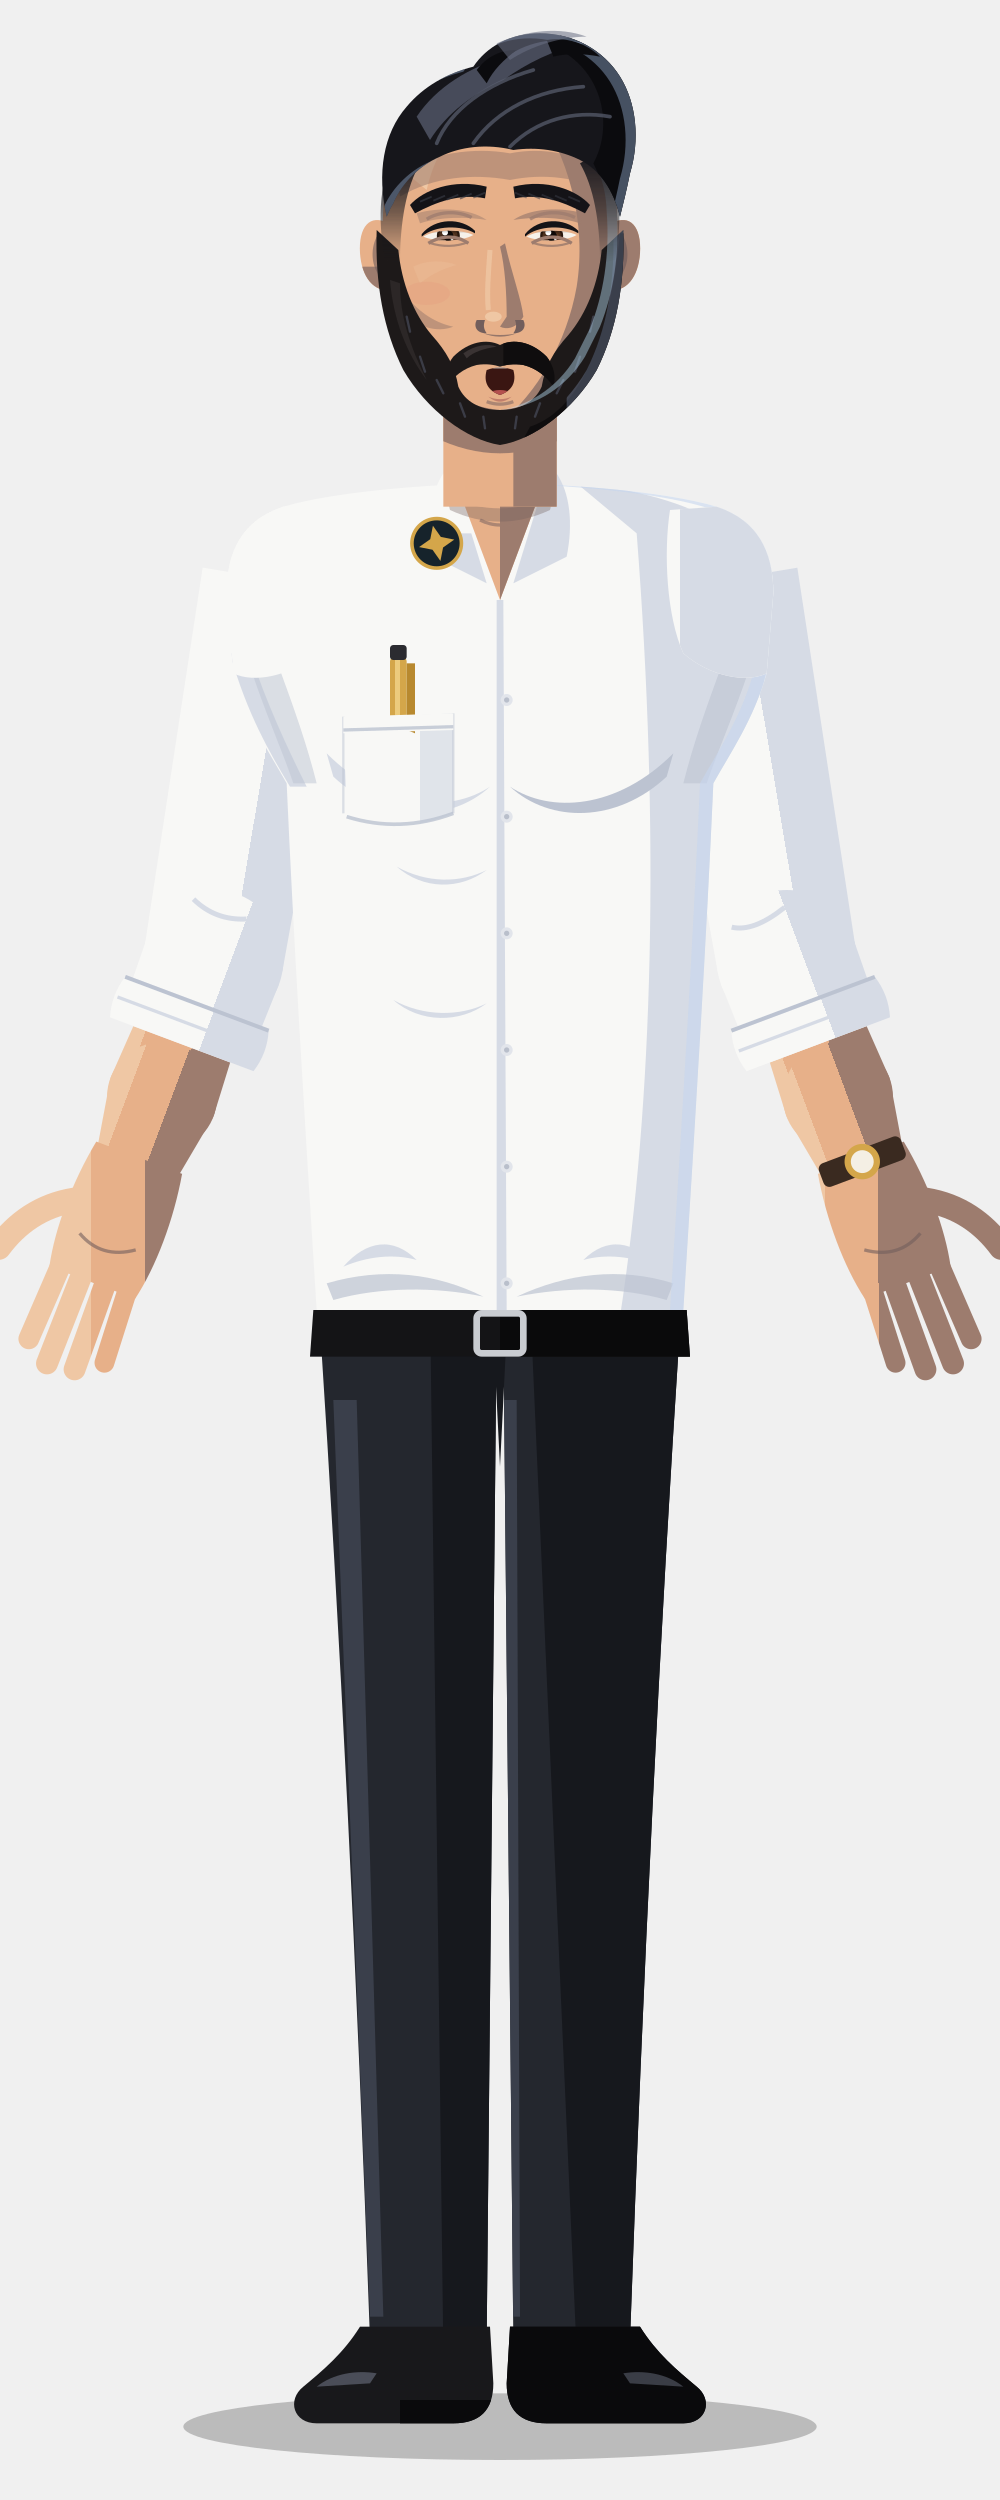
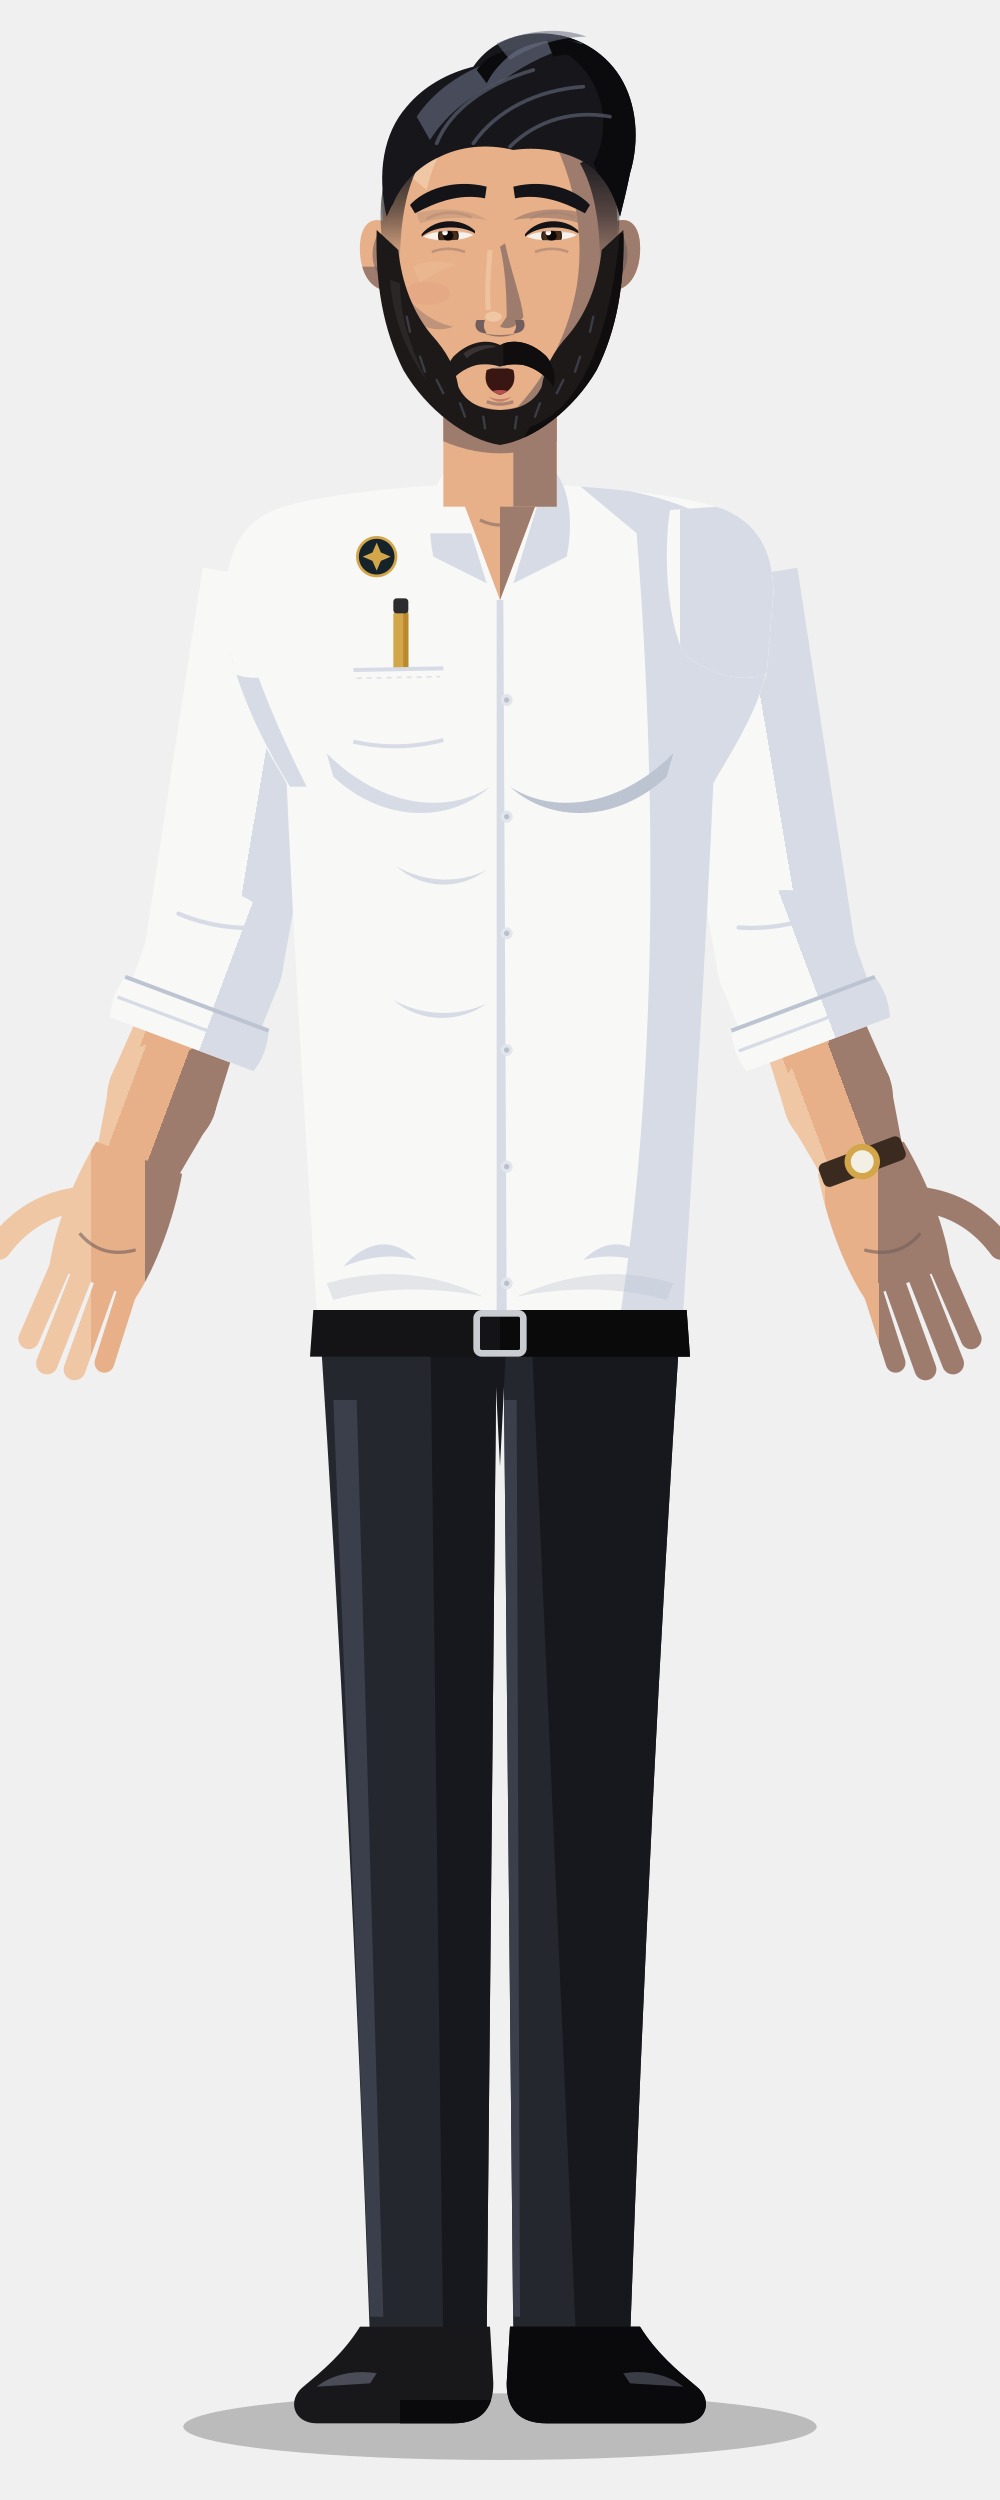
<svg xmlns="http://www.w3.org/2000/svg" viewBox="0 0 600 1500" width="600" height="1500">
  <defs>
    <linearGradient id="fade" x1="0" y1="0" x2="0" y2="1">
      <stop offset="0" stop-color="#16161b" stop-opacity="1" />
      <stop offset="0.55" stop-color="#16161b" stop-opacity="0.55" />
      <stop offset="1" stop-color="#16161b" stop-opacity="0" />
    </linearGradient>
    <clipPath id="c1">
      <path d="M192,796 L298,796 L292,1404 L222,1404 C214,1180 204,980 192,796 Z" />
    </clipPath>
    <clipPath id="c2">
      <path d="M216,1396 L294,1396 L296,1430 C296,1446 288,1454 272,1454 L190,1454 C176,1454 172,1440 182,1432 C194,1422 206,1412 216,1396 Z" />
    </clipPath>
    <clipPath id="c3">
      <path d="M 408,796 L 302,796 L 308,1404 L 378,1404 C 386,1180 396,980 408,796 Z" />
    </clipPath>
    <clipPath id="c4">
      <path d="M 384,1396 L 306,1396 L 304,1430 C 304,1446 312,1454 328,1454 L 410,1454 C 424,1454 428,1440 418,1432 C 406,1422 394,1412 384,1396 Z" />
    </clipPath>
    <linearGradient id="g5" gradientUnits="userSpaceOnUse" x1="73.1" y1="631.2" x2="133.1" y2="653.7">
      <stop offset="0" stop-color="#efc7a4" />
      <stop offset="0.14" stop-color="#efc7a4" />
      <stop offset="0.14" stop-color="#e7b089" />
      <stop offset="0.6" stop-color="#e7b089" />
      <stop offset="0.6" stop-color="#9d7c6e" />
      <stop offset="1" stop-color="#9d7c6e" />
    </linearGradient>
    <linearGradient id="g6" gradientUnits="userSpaceOnUse" x1="60.4" y1="678.0" x2="111.9" y2="697.3">
      <stop offset="0" stop-color="#efc7a4" />
      <stop offset="0.14" stop-color="#efc7a4" />
      <stop offset="0.14" stop-color="#e7b089" />
      <stop offset="0.6" stop-color="#e7b089" />
      <stop offset="0.6" stop-color="#9d7c6e" />
      <stop offset="1" stop-color="#9d7c6e" />
    </linearGradient>
    <linearGradient id="g7" gradientUnits="userSpaceOnUse" x1="104.1" y1="454.8" x2="189.9" y2="469.2">
      <stop offset="0" stop-color="#f8f8f6" />
      <stop offset="0.62" stop-color="#f8f8f6" />
      <stop offset="0.62" stop-color="#d6dbe5" />
      <stop offset="1" stop-color="#d6dbe5" />
    </linearGradient>
    <linearGradient id="g8" gradientUnits="userSpaceOnUse" x1="81.9" y1="580.6" x2="159.7" y2="609.8">
      <stop offset="0" stop-color="#f8f8f6" />
      <stop offset="0.62" stop-color="#f8f8f6" />
      <stop offset="0.62" stop-color="#d6dbe5" />
      <stop offset="1" stop-color="#d6dbe5" />
    </linearGradient>
    <linearGradient id="g9" gradientUnits="userSpaceOnUse" x1="70.5" y1="598.2" x2="156.7" y2="630.6">
      <stop offset="0" stop-color="#f8f8f6" />
      <stop offset="0.62" stop-color="#f8f8f6" />
      <stop offset="0.62" stop-color="#d6dbe5" />
      <stop offset="1" stop-color="#d6dbe5" />
    </linearGradient>
    <linearGradient id="g10" gradientUnits="userSpaceOnUse" x1="-26.2" y1="9.8" x2="26.2" y2="-9.8">
      <stop offset="0" stop-color="#efc7a4" />
      <stop offset="0.14" stop-color="#efc7a4" />
      <stop offset="0.14" stop-color="#e7b089" />
      <stop offset="0.6" stop-color="#e7b089" />
      <stop offset="0.6" stop-color="#9d7c6e" />
      <stop offset="1" stop-color="#9d7c6e" />
    </linearGradient>
    <linearGradient id="g11" gradientUnits="userSpaceOnUse" x1="466.9" y1="653.7" x2="526.9" y2="631.2">
      <stop offset="0" stop-color="#efc7a4" />
      <stop offset="0.14" stop-color="#efc7a4" />
      <stop offset="0.14" stop-color="#e7b089" />
      <stop offset="0.6" stop-color="#e7b089" />
      <stop offset="0.6" stop-color="#9d7c6e" />
      <stop offset="1" stop-color="#9d7c6e" />
    </linearGradient>
    <linearGradient id="g12" gradientUnits="userSpaceOnUse" x1="488.1" y1="697.3" x2="539.6" y2="678.0">
      <stop offset="0" stop-color="#efc7a4" />
      <stop offset="0.14" stop-color="#efc7a4" />
      <stop offset="0.14" stop-color="#e7b089" />
      <stop offset="0.6" stop-color="#e7b089" />
      <stop offset="0.6" stop-color="#9d7c6e" />
      <stop offset="1" stop-color="#9d7c6e" />
    </linearGradient>
    <linearGradient id="g13" gradientUnits="userSpaceOnUse" x1="410.1" y1="469.2" x2="495.9" y2="454.8">
      <stop offset="0" stop-color="#f8f8f6" />
      <stop offset="0.62" stop-color="#f8f8f6" />
      <stop offset="0.62" stop-color="#d6dbe5" />
      <stop offset="1" stop-color="#d6dbe5" />
    </linearGradient>
    <linearGradient id="g14" gradientUnits="userSpaceOnUse" x1="440.3" y1="609.8" x2="518.1" y2="580.6">
      <stop offset="0" stop-color="#f8f8f6" />
      <stop offset="0.62" stop-color="#f8f8f6" />
      <stop offset="0.62" stop-color="#d6dbe5" />
      <stop offset="1" stop-color="#d6dbe5" />
    </linearGradient>
    <linearGradient id="g15" gradientUnits="userSpaceOnUse" x1="443.3" y1="630.6" x2="529.5" y2="598.2">
      <stop offset="0" stop-color="#f8f8f6" />
      <stop offset="0.62" stop-color="#f8f8f6" />
      <stop offset="0.62" stop-color="#d6dbe5" />
      <stop offset="1" stop-color="#d6dbe5" />
    </linearGradient>
    <linearGradient id="g16" gradientUnits="userSpaceOnUse" x1="26.2" y1="-9.8" x2="-26.2" y2="9.8">
      <stop offset="0" stop-color="#efc7a4" />
      <stop offset="0.14" stop-color="#efc7a4" />
      <stop offset="0.14" stop-color="#e7b089" />
      <stop offset="0.6" stop-color="#e7b089" />
      <stop offset="0.6" stop-color="#9d7c6e" />
      <stop offset="1" stop-color="#9d7c6e" />
    </linearGradient>
    <clipPath id="c17">
      <path d="M300,290 C268,290 204,294 170,304 C146,312 136,330 136,356 L140,404 C148,432 162,452 172,470 C176,560 182,660 190,786 L410,786 C418,660 424,560 428,470 C438,452 452,432 460,404 L464,356 C464,330 454,312 430,304 C396,294 332,290 300,290 Z" />
    </clipPath>
    <clipPath id="c18">
      <path d="M276,296 L324,296 L300,360 Z" />
    </clipPath>
    <clipPath id="c19">
      <path d="M266,284 C258,296 256,314 260,334 L292,350 L276,298 Z" />
    </clipPath>
    <clipPath id="c20">
      <path d="M 334,284 C 342,296 344,314 340,334 L 308,350 L 324,298 Z" />
    </clipPath>
    <clipPath id="c21">
-       <path d="M300,290 C268,290 204,294 170,304 C146,312 136,330 136,356 L140,404 C148,432 162,452 172,470 C176,560 182,660 190,786 L410,786 C418,660 424,560 428,470 C438,452 452,432 460,404 L464,356 C464,330 454,312 430,304 C396,294 332,290 300,290 Z" />
+       <path d="M188,786 L412,786 L414,814 L186,814 Z" />
    </clipPath>
    <clipPath id="c22">
-       <path d="M188,786 L412,786 L414,814 L186,814 Z" />
+       <path d="M170,304 C146,312 136,330 136,356 L140,404 C152,410 174,406 190,392 C200,370 202,332 198,306 Z" />
    </clipPath>
    <clipPath id="c23">
-       <path d="M170,304 C146,312 136,330 136,356 L140,404 C152,410 174,406 190,392 C200,370 202,332 198,306 Z" />
+       <path d="M 430,304 C 454,312 464,330 464,356 L 460,404 C 448,410 426,406 410,392 C 400,370 398,332 402,306 Z" />
    </clipPath>
    <clipPath id="c24">
-       <path d="M 430,304 C 454,312 464,330 464,356 L 460,404 C 448,410 426,406 410,392 C 400,370 398,332 402,306 Z" />
+       <path d="M233,134 C222,128 215,136 216,152 C217,166 224,176 236,174 Z" />
    </clipPath>
    <clipPath id="c25">
-       <path d="M233,134 C222,128 215,136 216,152 C217,166 224,176 236,174 Z" />
+       <path d="M 367,134 C 378,128 385,136 384,152 C 383,166 376,176 364,174 Z" />
    </clipPath>
    <clipPath id="c26">
-       <path d="M 367,134 C 378,128 385,136 384,152 C 383,166 376,176 364,174 Z" />
+       <path d="M266,220 L266,304 L334,304 L334,220 Z" />
    </clipPath>
    <clipPath id="c27">
-       <path d="M266,220 L266,304 L334,304 L334,220 Z" />
+       <path d="M300,64 C341,64 369,88 370,126 C372,152 368,176 360,196 L351,214 C340,232 322,244 300,246 C278,244 260,232 249,214 L240,196 C232,176 228,152 230,126 C231,88 259,64 300,64 Z" />
    </clipPath>
    <clipPath id="c28">
-       <path d="M300,64 C341,64 369,88 370,126 C372,152 368,176 360,196 L351,214 C340,232 322,244 300,246 C278,244 260,232 249,214 L240,196 C232,176 228,152 230,126 C231,88 259,64 300,64 Z" />
+       <path d="M254,142 C261,137.5 277,137.5 284,141 C277,145.15 261,145.15 254,142 Z" />
    </clipPath>
    <clipPath id="c29">
-       <path d="M254,142 C261,137.5 277,137.5 284,141 C277,145.15 261,145.15 254,142 Z" />
+       <path d="M316,142 C323,137.5 339,137.5 346,141 C339,145.15 323,145.15 316,142 Z" />
    </clipPath>
    <clipPath id="c30">
-       <path d="M316,142 C323,137.5 339,137.5 346,141 C339,145.15 323,145.15 316,142 Z" />
+       <path d="M226,138 C225,170 230,198 242,222 C256,246 280,264 300,267 C320,264 344,246 358,222 C370,198 375,170 374,138 L361,150 C359,170 352,188 341,201 C332,211 327,220 325,232 C321,241 312,246 300,246 C288,246 279,241 275,232 C273,220 268,211 259,201 C248,188 241,170 239,150 Z" />
    </clipPath>
    <clipPath id="c31">
-       <path d="M226,138 C225,170 230,198 242,222 C256,246 280,264 300,267 C320,264 344,246 358,222 C370,198 375,170 374,138 L361,150 C359,170 352,188 341,201 C332,211 327,220 325,232 C321,241 312,246 300,246 C288,246 279,241 275,232 C273,220 268,211 259,201 C248,188 241,170 239,150 Z" />
+       <path d="M272,214 C281,205 292,203 300,207 C308,203 319,205 328,214 C332,219 334,226 332,232 C328,226 322,221 314,219 C308,218 303,219 300,220 C297,219 292,218 286,219 C278,221 272,226 268,232 C266,226 268,219 272,214 Z" />
    </clipPath>
    <clipPath id="c32">
-       <path d="M272,214 C281,205 292,203 300,207 C308,203 319,205 328,214 C332,219 334,226 332,232 C328,226 322,221 314,219 C308,218 303,219 300,220 C297,219 292,218 286,219 C278,221 272,226 268,232 C266,226 268,219 272,214 Z" />
+       <path d="M292,222 Q300,219 308,222 Q311,233 300,237 Q289,233 292,222 Z" />
    </clipPath>
    <clipPath id="c33">
-       <path d="M292,222 Q300,219 308,222 Q311,233 300,237 Q289,233 292,222 Z" />
-     </clipPath>
-     <clipPath id="c34">
-       <path d="M300,64 C341,64 369,88 370,126 C372,152 368,176 360,196 L351,214 C340,232 322,244 300,246 C278,244 260,232 249,214 L240,196 C232,176 228,152 230,126 C231,88 259,64 300,64 Z" />
-     </clipPath>
-     <clipPath id="c35">
-       <path d="M226,138 C225,170 230,198 242,222 C256,246 280,264 300,267 C320,264 344,246 358,222 C370,198 375,170 374,138 L361,150 C359,170 352,188 341,201 C332,211 327,220 325,232 C321,241 312,246 300,246 C288,246 279,241 275,232 C273,220 268,211 259,201 C248,188 241,170 239,150 Z" />
-     </clipPath>
-     <clipPath id="c36">
-       <rect x="340" y="0" width="600" height="1500" />
-     </clipPath>
-     <clipPath id="c37">
-       <path d="M232,130 C226,104 230,80 244,64 C254,52 268,44 284,40 C292,28 306,20 324,20 C344,20 362,30 372,46 C382,62 384,84 378,104 C376,114 374,122 372,130 C368,114 360,102 348,96 C336,90 322,88 308,90 C292,86 276,88 264,94 C250,100 240,112 236,122 C234,125 233,128 232,130 Z" />
-     </clipPath>
-     <clipPath id="c38">
      <path d="M232,130 C226,104 230,80 244,64 C254,52 268,44 284,40 C292,28 306,20 324,20 C344,20 362,30 372,46 C382,62 384,84 378,104 C376,114 374,122 372,130 C368,114 360,102 348,96 C336,90 322,88 308,90 C292,86 276,88 264,94 C250,100 240,112 236,122 C234,125 233,128 232,130 Z" />
    </clipPath>
  </defs>
  <ellipse cx="300" cy="1456" rx="190" ry="20" fill="#000" opacity="0.22" />
  <path d="M192,796 L298,796 L292,1404 L222,1404 C214,1180 204,980 192,796 Z" fill="#24272e" />
  <g clip-path="url(#c1)">
    <path d="M258,780 L304,780 L300,1412 L266,1412 Z" fill="#16181d" />
    <path d="M200,840 L214,840 L230,1390 L222,1390 Z" fill="#3a3f4b" />
  </g>
  <path d="M216,1396 L294,1396 L296,1430 C296,1446 288,1454 272,1454 L190,1454 C176,1454 172,1440 182,1432 C194,1422 206,1412 216,1396 Z" fill="#18181b" />
  <g clip-path="url(#c2)">
    <path d="M240,1440 L300,1440 L300,1460 L240,1460 Z" fill="#0a0a0c" />
    <path d="M190,1432 C200,1424 214,1422 226,1424 L222,1430 Z" fill="#4a4d58" />
  </g>
  <path d="M 408,796 L 302,796 L 308,1404 L 378,1404 C 386,1180 396,980 408,796 Z" fill="#24272e" />
  <g clip-path="url(#c3)">
    <path d="M318,780 L420,780 L420,1412 L346,1412 Z" fill="#16181d" />
    <path d="M 310,840 L 302,840 L 306,1390 L 312,1390 Z" fill="#3a3f4b" />
  </g>
  <path d="M 384,1396 L 306,1396 L 304,1430 C 304,1446 312,1454 328,1454 L 410,1454 C 424,1454 428,1440 418,1432 C 406,1422 394,1412 384,1396 Z" fill="#18181b" />
  <g clip-path="url(#c4)">
    <path d="M300,1380 L440,1380 L440,1460 L300,1460 Z" fill="#0a0a0c" />
    <path d="M 410,1432 C 400,1424 386,1422 374,1424 L 378,1430 Z" fill="#3a3d46" />
  </g>
  <path d="M296,800 L300,880 L304,800 Z" fill="#16181d" />
  <path d="M80.0,615.7 L66.3,646.7 L128.1,669.8 L138.1,637.5 Z" fill="url(#g5)" />
  <circle cx="97.2" cy="658.3" r="33.0" fill="url(#g6)" />
  <path d="M66.3,646.7 L54.5,709.4 L95.7,724.8 L128.1,669.8 Z" fill="url(#g6)" />
  <path d="M121.6,340.6 L86.6,569.1 L169.4,582.9 L210.4,355.4 Z" fill="url(#g7)" />
  <circle cx="128.0" cy="576.0" r="42.0" fill="url(#g8)" />
  <path d="M88.7,561.3 L75.2,600.0 L152.0,628.8 L167.3,590.7 Z" fill="url(#g8)" />
  <path d="M161.2,618.4 Q160.4,632.0 152.1,642.7 L66.0,610.4 Q66.8,596.8 75.1,586.1 Z" fill="url(#g9)" />
  <path d="M161.2,618.4 L75.1,586.1" stroke="#bcc3d1" stroke-width="2.4" />
  <path d="M156.7,630.6 L70.5,598.2" stroke="#d6dbe5" stroke-width="2" />
-   <path d="M116.1,539.5 q13.1,12.9 31.8,11.9" fill="none" stroke="#d6dbe5" stroke-width="3" />
+   <path d="M156.8,556.5 Q131.0,558.2 107.1,548.2" fill="none" stroke="#d6dbe5" stroke-width="2.6" stroke-linecap="round" />
  <g transform="translate(80.0,704.0) rotate(20.6)">
    <g transform="scale(1.25,1.25)">
      <path d="M-22,-8 C-26,14 -26,38 -22,56 L22,56 C26,38 26,14 22,-8 Z" fill="url(#g10)" />
      <path d="M-17,52 L-19.0,92" stroke="url(#g10)" stroke-width="10" stroke-linecap="round" />
      <path d="M-6,52 L-6.7,100" stroke="url(#g10)" stroke-width="10.5" stroke-linecap="round" />
      <path d="M6,52 L6.7,98" stroke="url(#g10)" stroke-width="10.5" stroke-linecap="round" />
      <path d="M17,52 L19.0,90" stroke="url(#g10)" stroke-width="9.5" stroke-linecap="round" />
      <path d="M-22,22 C-36,30 -44,42 -48,56" stroke="url(#g10)" stroke-width="12" stroke-linecap="round" fill="none" />
      <path d="M-14,36 Q0,44 14,34" fill="none" stroke="#725e5c" stroke-width="1.6" opacity="0.6" />
    </g>
  </g>
  <path d="M461.9,637.5 L471.9,669.8 L533.7,646.7 L520.0,615.7 Z" fill="url(#g11)" />
  <circle cx="502.8" cy="658.3" r="33.0" fill="url(#g12)" />
  <path d="M471.9,669.8 L504.3,724.8 L545.5,709.4 L533.7,646.7 Z" fill="url(#g12)" />
  <path d="M389.6,355.4 L430.6,582.9 L513.4,569.1 L478.4,340.6 Z" fill="url(#g13)" />
  <circle cx="472.0" cy="576.0" r="42.0" fill="url(#g14)" />
  <path d="M432.7,590.7 L448.0,628.8 L524.8,600.0 L511.3,561.3 Z" fill="url(#g14)" />
  <path d="M524.9,586.1 Q533.2,596.8 534.0,610.4 L447.9,642.7 Q439.6,632.0 438.8,618.4 Z" fill="url(#g15)" />
  <path d="M524.9,586.1 L438.8,618.4" stroke="#bcc3d1" stroke-width="2.4" />
  <path d="M529.5,598.2 L443.3,630.6" stroke="#d6dbe5" stroke-width="2" />
-   <path d="M439.0,556.3 q13.1,3.1 31.8,-11.9" fill="none" stroke="#d6dbe5" stroke-width="3" />
+   <path d="M492.9,548.2 Q469.0,558.2 443.2,556.5" fill="none" stroke="#d6dbe5" stroke-width="2.6" stroke-linecap="round" />
  <g transform="translate(520.0,704.0) rotate(-20.6)">
    <g transform="scale(-1.25,1.25)">
      <path d="M-22,-8 C-26,14 -26,38 -22,56 L22,56 C26,38 26,14 22,-8 Z" fill="url(#g16)" />
      <path d="M-17,52 L-19.0,92" stroke="url(#g16)" stroke-width="10" stroke-linecap="round" />
      <path d="M-6,52 L-6.7,100" stroke="url(#g16)" stroke-width="10.5" stroke-linecap="round" />
      <path d="M6,52 L6.7,98" stroke="url(#g16)" stroke-width="10.5" stroke-linecap="round" />
      <path d="M17,52 L19.0,90" stroke="url(#g16)" stroke-width="9.5" stroke-linecap="round" />
      <path d="M-22,22 C-36,30 -44,42 -48,56" stroke="url(#g16)" stroke-width="12" stroke-linecap="round" fill="none" />
      <path d="M-14,36 Q0,44 14,34" fill="none" stroke="#725e5c" stroke-width="1.6" opacity="0.6" />
      <rect x="-21" y="-12" width="42" height="12" rx="3" fill="#3a2a20" />
      <circle cx="0" cy="-6" r="8.5" fill="#d4a64a" />
      <circle cx="0" cy="-6" r="5.5" fill="#f4efe4" />
    </g>
  </g>
  <path d="M300,290 C268,290 204,294 170,304 C146,312 136,330 136,356 L140,404 C148,432 162,452 172,470 C176,560 182,660 190,786 L410,786 C418,660 424,560 428,470 C438,452 452,432 460,404 L464,356 C464,330 454,312 430,304 C396,294 332,290 300,290 Z" fill="#f8f8f6" />
  <g clip-path="url(#c17)">
    <path d="M346,290 C406,296 466,316 464,374 C460,422 444,450 430,474 L414,790 L372,790 C392,660 396,500 382,320 Z" fill="#d6dbe5" />
    <path d="M138,392 C148,428 162,452 174,472 L184,472 C172,448 160,422 150,392 Z" fill="#d6dbe5" />
  </g>
  <path d="M196,452 C230,486 270,488 294,472 C270,494 230,494 200,466 Z" fill="#d6dbe5" />
  <path d="M404,452 C370,486 330,488 306,472 C330,494 370,494 400,466 Z" fill="#bcc3d1" />
  <path d="M236,600 C254,610 276,610 292,602 C276,614 252,614 236,600 Z" fill="#d6dbe5" />
  <path d="M206,760 C220,744 236,742 250,756 C236,752 220,754 206,760 Z" fill="#d6dbe5" />
  <path d="M350,756 C364,742 380,744 394,760 C380,754 364,752 350,756 Z" fill="#d6dbe5" />
  <path d="M238,520 C256,530 276,530 292,522 C276,534 254,534 238,520 Z" fill="#d6dbe5" />
  <path d="M276,296 L324,296 L300,360 Z" fill="#e7b089" />
  <g clip-path="url(#c18)">
    <path d="M300,290 L330,290 L300,364 Z" fill="#9d7c6e" />
  </g>
  <path d="M288,312 Q300,318 312,312" fill="none" stroke="#9d7c6e" stroke-width="2" opacity="0.8" />
  <path d="M266,284 C258,296 256,314 260,334 L292,350 L276,298 Z" fill="#f8f8f6" />
  <g clip-path="url(#c19)">
    <path d="M256,320 L292,320 L292,352 L256,352 Z" fill="#d6dbe5" />
  </g>
  <path d="M 334,284 C 342,296 344,314 340,334 L 308,350 L 324,298 Z" fill="#f8f8f6" />
  <g clip-path="url(#c20)">
    <path d="M 334,284 C 342,296 344,314 340,334 L 308,350 L 324,298 Z" fill="#d6dbe5" />
  </g>
  <path d="M268,286 Q300,280 332,286 L326,292 Q300,288 274,292 Z" fill="#d6dbe5" />
  <path d="M298,360 L302,360 L304,786 L298,786 Z" fill="#d6dbe5" />
  <circle cx="304" cy="420" r="3.6" fill="#e2e5eb" />
  <circle cx="304" cy="420" r="1.6" fill="#b9bfcb" />
  <circle cx="304" cy="490" r="3.6" fill="#e2e5eb" />
  <circle cx="304" cy="490" r="1.6" fill="#b9bfcb" />
  <circle cx="304" cy="560" r="3.6" fill="#e2e5eb" />
  <circle cx="304" cy="560" r="1.6" fill="#b9bfcb" />
  <circle cx="304" cy="630" r="3.6" fill="#e2e5eb" />
  <circle cx="304" cy="630" r="1.6" fill="#b9bfcb" />
  <circle cx="304" cy="700" r="3.6" fill="#e2e5eb" />
  <circle cx="304" cy="700" r="1.6" fill="#b9bfcb" />
  <circle cx="304" cy="770" r="3.6" fill="#e2e5eb" />
  <circle cx="304" cy="770" r="1.6" fill="#b9bfcb" />
-   <path d="M150,400 C160,430 170,452 176,470 L190,470 C184,446 176,424 168,402 Z" fill="#bcc3d1" opacity="0.5" />
-   <path d="M 450,400 C 440,430 430,452 424,470 L 410,470 C 416,446 424,424 432,402 Z" fill="#bcc3d1" opacity="0.6" />
-   <path d="M196,770 C230,760 262,764 290,778 C262,772 228,772 200,780 Z" fill="#bcc3d1" opacity="0.7" />
-   <path d="M310,778 C340,764 372,760 404,770 L400,780 C372,772 340,772 310,778 Z" fill="#bcc3d1" opacity="0.7" />
-   <path d="M268,298 Q300,312 332,298 L330,306 Q300,320 270,306 Z" fill="#725e5c" opacity="0.35" />
+   <path d="M196,770 C230,760 262,764 290,778 C262,772 228,772 200,780 Z" fill="#bcc3d1" opacity="0.35" />
+   <path d="M310,778 C340,764 372,760 404,770 L400,780 C372,772 340,772 310,778 Z" fill="#bcc3d1" opacity="0.35" />
+   <path d="M188,786 L412,786 L414,814 L186,814 Z" fill="#141416" />
  <g clip-path="url(#c21)">
-     <path d="M-10,-10 L610,-10 L610,1510 L-10,1510 Z M 292,290 C 260,290 196,294 162,304 C 138,312 128,330 128,356 L 132,404 C 140,432 154,452 164,470 C 168,560 174,660 182,786 L 402,786 C 410,660 416,560 420,470 C 430,452 444,432 452,404 L 456,356 C 456,330 446,312 422,304 C 388,294 324,290 292,290 Z" fill-rule="evenodd" fill="#c6d6ee" opacity="0.6" />
-   </g>
-   <path d="M188,786 L412,786 L414,814 L186,814 Z" fill="#141416" />
-   <g clip-path="url(#c22)">
    <path d="M300,780 L420,780 L420,820 L300,820 Z" fill="#0a0a0b" />
  </g>
  <rect x="286" y="788" width="28" height="24" rx="3" fill="none" stroke="#c9ccd1" stroke-width="4" />
  <path d="M170,304 C146,312 136,330 136,356 L140,404 C152,410 174,406 190,392 C200,370 202,332 198,306 Z" fill="#f8f8f6" />
  <path d="M 430,304 C 454,312 464,330 464,356 L 460,404 C 448,410 426,406 410,392 C 400,370 398,332 402,306 Z" fill="#f8f8f6" />
-   <g clip-path="url(#c24)">
+   <g clip-path="url(#c23)">
    <path d="M408,290 L470,290 L470,420 L408,420 Z" fill="#d6dbe5" />
  </g>
-   <path d="M206,430 L272,428 L272,488 Q240,498 208,490 Z" fill="#f8f8f6" />
-   <path d="M252,429 L272,428 L272,488 Q262,492 252,494 Z" fill="#d6dbe5" opacity="0.7" />
-   <path d="M208,490 Q240,500 272,488" fill="none" stroke="#bcc3d1" stroke-width="2.2" opacity="0.8" />
-   <path d="M206,430 L206,488 M272,428 L272,488" stroke="#bcc3d1" stroke-width="1.4" opacity="0.5" />
-   <rect x="234" y="394" width="10" height="44" rx="3" fill="#d4a64a" />
-   <rect x="237" y="394" width="3" height="44" fill="#f2d48a" opacity="0.8" />
-   <rect x="234" y="387" width="10" height="9" rx="2" fill="#2b2b30" />
-   <path d="M244,398 L249,398 L249,440 L244,438 Z" fill="#b8892f" />
-   <path d="M206,430 L272,428 L272,438 L206,440 Z" fill="#f8f8f6" />
-   <path d="M206,438 L272,436" stroke="#bcc3d1" stroke-width="2" opacity="0.8" />
-   <g transform="translate(262,326) rotate(-12) scale(1.35)">
+   <rect x="236" y="366" width="9" height="44" rx="3" fill="#d4a64a" />
+   <rect x="242" y="366" width="3" height="44" rx="1.5" fill="#b8892f" />
+   <rect x="236" y="359" width="9" height="9" rx="2" fill="#2b2b30" />
+   <path d="M212,402 L266,401 L266,444 Q239,450 212,445 Z" fill="#f8f8f6" />
+   <path d="M212,445 Q239,451 266,444" fill="none" stroke="#d6dbe5" stroke-width="2.4" />
+   <path d="M212,402 L266,401" stroke="#d6dbe5" stroke-width="2.4" />
+   <path d="M214,407 L264,406" stroke="#d6dbe5" stroke-width="1" stroke-dasharray="3 3" opacity="0.8" />
+   <g transform="translate(226,334) scale(1.05)">
    <circle r="11" fill="#16232b" />
    <path d="M0,-8 L2.4,-2.4 L8,0 L2.4,2.4 L0,8 L-2.4,2.4 L-8,0 L-2.4,-2.4 Z" fill="#d4a64a" />
    <circle r="11" fill="none" stroke="#d4a64a" stroke-width="1.6" />
  </g>
  <path d="M233,134 C222,128 215,136 216,152 C217,166 224,176 236,174 Z" fill="#e7b089" />
+   <g clip-path="url(#c24)">
+     <path d="M200,160 L240,160 L240,190 L200,190 Z" fill="#9d7c6e" />
+   </g>
+   <path d="M 367,134 C 378,128 385,136 384,152 C 383,166 376,176 364,174 Z" fill="#e7b089" />
  <g clip-path="url(#c25)">
-     <path d="M200,160 L240,160 L240,190 L200,190 Z" fill="#9d7c6e" />
-   </g>
-   <path d="M 367,134 C 378,128 385,136 384,152 C 383,166 376,176 364,174 Z" fill="#e7b089" />
-   <g clip-path="url(#c26)">
    <path d="M360,120 L400,120 L400,190 L360,190 Z" fill="#9d7c6e" />
  </g>
  <path d="M226,142 C222,150 223,160 228,166 L230,164 C227,158 226,150 229,144 Z" fill="#725e5c" opacity="0.6" />
  <path d="M 374,142 C 378,150 377,160 372,166 L 370,164 C 373,158 374,150 371,144 Z" fill="#725e5c" opacity="0.7" />
  <path d="M266,220 L266,304 L334,304 L334,220 Z" fill="#e7b089" />
-   <g clip-path="url(#c27)">
+   <g clip-path="url(#c26)">
    <path d="M308,210 L340,210 L340,310 L308,310 Z" fill="#9d7c6e" />
    <path d="M260,210 L340,210 L340,262 Q300,282 260,262 Z" fill="#9d7c6e" />
  </g>
  <path d="M300,64 C341,64 369,88 370,126 C372,152 368,176 360,196 L351,214 C340,232 322,244 300,246 C278,244 260,232 249,214 L240,196 C232,176 228,152 230,126 C231,88 259,64 300,64 Z" fill="#e7b089" />
-   <g clip-path="url(#c28)">
+   <g clip-path="url(#c27)">
    <path d="M318,60 C352,70 376,96 376,130 C378,170 368,204 350,228 C336,244 318,252 300,254 C322,236 340,206 346,172 C352,134 342,94 318,60 Z" fill="#9d7c6e" />
    <path d="M244,104 C250,86 264,74 282,70 C268,82 260,96 256,114 Z" fill="#efc7a4" />
  </g>
  <path d="M248,160 C256,156 266,156 274,159 C266,161 258,165 252,170 Z" fill="#efc7a4" opacity="0.25" />
  <path d="M244,178 C252,188 262,194 272,196 C262,200 250,196 244,188 Z" fill="#9d7c6e" opacity="0.55" />
  <ellipse cx="256" cy="176" rx="14" ry="7" fill="#e07e70" opacity="0.14" />
  <path d="M246,123 C254,114 272,107 292,112 L291,119 C276,116 262,121 249,128 Z" fill="#141317" />
  <path d="M 354,123 C 346,114 328,107 308,112 L 309,119 C 324,116 338,121 351,128 Z" fill="#141317" />
-   <path d="M252,121.0 l7,-3" stroke="#3a3d48" stroke-width="1.1" opacity="0.6" />
-   <path d="M348,121.0 l-7,-3" stroke="#3a3d48" stroke-width="1.1" opacity="0.5" />
-   <path d="M260,120.4 l7,-3" stroke="#3a3d48" stroke-width="1.1" opacity="0.6" />
-   <path d="M340,120.4 l-7,-3" stroke="#3a3d48" stroke-width="1.1" opacity="0.5" />
-   <path d="M268,119.8 l7,-3" stroke="#3a3d48" stroke-width="1.1" opacity="0.6" />
-   <path d="M332,119.8 l-7,-3" stroke="#3a3d48" stroke-width="1.1" opacity="0.5" />
-   <path d="M276,119.2 l7,-3" stroke="#3a3d48" stroke-width="1.1" opacity="0.6" />
-   <path d="M324,119.2 l-7,-3" stroke="#3a3d48" stroke-width="1.1" opacity="0.5" />
-   <path d="M284,118.6 l7,-3" stroke="#3a3d48" stroke-width="1.1" opacity="0.6" />
-   <path d="M316,118.6 l-7,-3" stroke="#3a3d48" stroke-width="1.1" opacity="0.5" />
-   <path d="M250,128 C264,124 282,125 292,132 C280,130 264,130 252,134 Z" fill="#9d7c6e" opacity="0.5" />
+   <path d="M250,128 C264,124 282,125 292,132 C280,130 264,130 252,134 Z" fill="#9d7c6e" opacity="0.3" />
  <path d="M 350,128 C 336,124 318,125 308,132 C 320,130 336,130 348,134 Z" fill="#9d7c6e" opacity="0.7" />
  <path d="M254,142 C261,137.5 277,137.5 284,141 C277,145.15 261,145.15 254,142 Z" fill="#f6f1ea" />
+   <g clip-path="url(#c28)">
+     <circle cx="269" cy="141.5" r="6.2" fill="#4a2e1c" />
+     <circle cx="269" cy="141.5" r="5.8" fill="none" stroke="#24150b" stroke-width="0.9" opacity="0.6" />
+     <circle cx="269" cy="141.5" r="3" fill="#0e0907" />
+     <circle cx="267" cy="139.5" r="1.7" fill="#fff" />
+     <rect x="249" y="120" width="40" height="19.5" fill="#000" opacity="0.14" />
+   </g>
+   <path d="M253,142 C261,135.0 277,135.0 285,140 L285,138.5 C277,130.5 261,130.5 253,140.5 Z" fill="#141317" />
+   <path d="M256,131.5 C264,126.5 275,126.5 283,130.5" fill="none" stroke="#9d7c6e" stroke-width="1.6" opacity="0.35" />
+   <path d="M259,151.2 C265,148.7 273,148.7 279,151.2" fill="none" stroke="#9d7c6e" stroke-width="1.6" opacity="0.55" />
+   <path d="M316,142 C323,137.5 339,137.5 346,141 C339,145.15 323,145.15 316,142 Z" fill="#f6f1ea" />
  <g clip-path="url(#c29)">
-     <circle cx="269" cy="141.5" r="6.2" fill="#4a2e1c" />
-     <circle cx="269" cy="141.5" r="3" fill="#0e0907" />
-     <circle cx="269" cy="141.5" r="6.2" fill="none" stroke="#2a180e" stroke-width="1.4" />
-     <circle cx="270.5" cy="143" r="3.4" fill="#6b4329" opacity="0.55" />
-     <circle cx="269" cy="141.5" r="3" fill="#0e0907" />
-     <circle cx="267" cy="139.5" r="1.8" fill="#fff" />
-     <circle cx="271.2" cy="143.2" r="0.9" fill="#fff" opacity="0.8" />
-     <rect x="249" y="120" width="40" height="19.5" fill="#000" opacity="0.14" />
-   </g>
-   <path d="M253,142 C261,135.0 277,135.0 285,140 L285,138.5 C277,130.5 261,130.5 253,140.5 Z" fill="#141317" />
-   <path d="M258,145.8 C265,148.2 274,148.2 281,145.2" fill="none" stroke="#725e5c" stroke-width="1.3" opacity="0.55" />
-   <path d="M256,131.5 C264,126.5 275,126.5 283,130.5" fill="none" stroke="#9d7c6e" stroke-width="2" opacity="0.8" />
-   <path d="M257,146 C265,141 274,141 281,146" fill="none" stroke="#9d7c6e" stroke-width="2" />
-   <path d="M316,142 C323,137.5 339,137.5 346,141 C339,145.15 323,145.15 316,142 Z" fill="#f6f1ea" />
-   <g clip-path="url(#c30)">
    <circle cx="331" cy="141.5" r="6.2" fill="#4a2e1c" />
+     <circle cx="331" cy="141.5" r="5.8" fill="none" stroke="#24150b" stroke-width="0.9" opacity="0.6" />
    <circle cx="331" cy="141.5" r="3" fill="#0e0907" />
-     <circle cx="331" cy="141.5" r="6.2" fill="none" stroke="#2a180e" stroke-width="1.4" />
-     <circle cx="332.5" cy="143" r="3.4" fill="#6b4329" opacity="0.55" />
-     <circle cx="331" cy="141.5" r="3" fill="#0e0907" />
-     <circle cx="329" cy="139.5" r="1.8" fill="#fff" />
-     <circle cx="333.2" cy="143.2" r="0.9" fill="#fff" opacity="0.8" />
+     <circle cx="329" cy="139.5" r="1.7" fill="#fff" />
    <rect x="311" y="120" width="40" height="19.5" fill="#000" opacity="0.14" />
  </g>
  <path d="M315,142 C323,135.0 339,135.0 347,140 L347,138.5 C339,130.5 323,130.5 315,140.5 Z" fill="#141317" />
-   <path d="M320,145.8 C327,148.2 336,148.2 343,145.2" fill="none" stroke="#725e5c" stroke-width="1.3" opacity="0.55" />
-   <path d="M318,131.5 C326,126.5 337,126.5 345,130.5" fill="none" stroke="#9d7c6e" stroke-width="2" opacity="0.8" />
-   <path d="M319,146 C327,141 336,141 343,146" fill="none" stroke="#9d7c6e" stroke-width="2" />
+   <path d="M318,131.5 C326,126.5 337,126.5 345,130.5" fill="none" stroke="#9d7c6e" stroke-width="1.6" opacity="0.35" />
+   <path d="M321,151.2 C327,148.7 335,148.7 341,151.2" fill="none" stroke="#9d7c6e" stroke-width="1.6" opacity="0.55" />
  <path d="M303,146 C307,164 313,180 314,190 C310,197 304,198 300,196 L304,190 C304,176 303,160 300,148 Z" fill="#9d7c6e" />
  <path d="M286,192 C284,196 286,200 292,200 C290,197 290,195 291,192 Z" fill="#725e5c" />
  <path d="M314,192 C316,196 314,200 308,200 C310,197 310,195 309,192 Z" fill="#725e5c" />
  <path d="M290,200 Q300,204 310,200 Q300,202 290,200 Z" fill="#725e5c" opacity="0.7" />
  <ellipse cx="296" cy="190" rx="5" ry="3" fill="#efc7a4" />
  <path d="M294,150 C293,164 292,176 293,186" fill="none" stroke="#efc7a4" stroke-width="3" opacity="0.8" />
  <path d="M226,138 C225,170 230,198 242,222 C256,246 280,264 300,267 C320,264 344,246 358,222 C370,198 375,170 374,138 L361,150 C359,170 352,188 341,201 C332,211 327,220 325,232 C321,241 312,246 300,246 C288,246 279,241 275,232 C273,220 268,211 259,201 C248,188 241,170 239,150 Z" fill="#1d1919" />
-   <g clip-path="url(#c31)">
+   <g clip-path="url(#c30)">
    <path d="M318,256 C342,248 364,218 372,140 L390,140 L390,290 L300,290 Z" fill="#0f0d0e" />
    <path d="M234,168 C236,192 244,212 256,228 C246,208 240,190 240,170 Z" fill="#2c2727" />
  </g>
  <path d="M252,214 l3,9" fill="none" stroke="#474b5a" stroke-width="1.4" stroke-linecap="round" stroke-linejoin="round" opacity="0.7" />
  <path d="M262,228 l4,8" fill="none" stroke="#474b5a" stroke-width="1.4" stroke-linecap="round" stroke-linejoin="round" opacity="0.7" />
  <path d="M276,242 l3,8" fill="none" stroke="#474b5a" stroke-width="1.4" stroke-linecap="round" stroke-linejoin="round" opacity="0.7" />
  <path d="M290,250 l1,7" fill="none" stroke="#474b5a" stroke-width="1.4" stroke-linecap="round" stroke-linejoin="round" opacity="0.7" />
  <path d="M244,190 l2,9" fill="none" stroke="#474b5a" stroke-width="1.4" stroke-linecap="round" stroke-linejoin="round" opacity="0.7" />
  <path d="M310,250 l-1,7" fill="none" stroke="#474b5a" stroke-width="1.4" stroke-linecap="round" stroke-linejoin="round" opacity="0.7" />
  <path d="M324,242 l-3,8" fill="none" stroke="#474b5a" stroke-width="1.4" stroke-linecap="round" stroke-linejoin="round" opacity="0.7" />
  <path d="M338,228 l-4,8" fill="none" stroke="#474b5a" stroke-width="1.4" stroke-linecap="round" stroke-linejoin="round" opacity="0.7" />
  <path d="M348,214 l-3,9" fill="none" stroke="#474b5a" stroke-width="1.4" stroke-linecap="round" stroke-linejoin="round" opacity="0.7" />
  <path d="M356,190 l-2,9" fill="none" stroke="#474b5a" stroke-width="1.4" stroke-linecap="round" stroke-linejoin="round" opacity="0.7" />
  <path d="M272,214 C281,205 292,203 300,207 C308,203 319,205 328,214 C332,219 334,226 332,232 C328,226 322,221 314,219 C308,218 303,219 300,220 C297,219 292,218 286,219 C278,221 272,226 268,232 C266,226 268,219 272,214 Z" fill="#1d1919" />
-   <g clip-path="url(#c32)">
+   <g clip-path="url(#c31)">
    <path d="M302,200 L340,200 L340,236 L302,236 Z" fill="#0f0d0e" />
    <path d="M278,212 C285,207 293,206 298,208 C291,209 284,211 280,215 Z" fill="#3a3333" />
  </g>
  <path d="M292,222 Q300,219 308,222 Q311,233 300,237 Q289,233 292,222 Z" fill="#3a1612" />
-   <g clip-path="url(#c33)">
+   <g clip-path="url(#c32)">
    <rect x="278" y="218" width="44" height="3" fill="#f1ece4" />
    <ellipse cx="300" cy="240" rx="10" ry="6" fill="#b4504e" />
  </g>
  <path d="M293,238 Q300,244 307,238 Q300,241 293,238 Z" fill="#c27f6c" />
  <path d="M292,241 Q300,244 308,241" fill="none" stroke="#9d7c6e" stroke-width="2" opacity="0.8" />
-   <path d="M238,104 C258,92 284,88 306,92 C326,88 346,92 364,104 L366,116 C346,106 326,104 306,108 C284,104 260,106 240,118 Z" fill="#9d7c6e" opacity="0.55" />
-   <g clip-path="url(#c34)">
-     <path d="M-10,-10 L610,-10 L610,1510 L-10,1510 Z M 294,65 C 335,65 363,89 364,127 C 366,153 362,177 354,197 L 345,215 C 334,233 316,245 294,247 C 272,245 254,233 243,215 L 234,197 C 226,177 222,153 224,127 C 225,89 253,65 294,65 Z" fill-rule="evenodd" fill="#bfe6ff" opacity="0.42" />
-   </g>
-   <g clip-path="url(#c35)">
-     <g clip-path="url(#c36)">
-       <path d="M-10,-10 L610,-10 L610,1510 L-10,1510 Z M 220,138 C 219,170 224,198 236,222 C 250,246 274,264 294,267 C 314,264 338,246 352,222 C 364,198 369,170 368,138 L 355,150 C 353,170 346,188 335,201 C 326,211 321,220 319,232 C 315,241 306,246 294,246 C 282,246 273,241 269,232 C 267,220 262,211 253,201 C 242,188 235,170 233,150 Z" fill-rule="evenodd" fill="#7a8aa8" opacity="0.4" />
-     </g>
-   </g>
  <path d="M231,156 C226,130 228,106 238,90 L252,98 C244,112 240,132 240,158 Z" fill="url(#fade)" />
  <path d="M 369,156 C 374,130 372,106 362,90 L 348,98 C 356,112 360,132 360,158 Z" fill="url(#fade)" />
  <path d="M232,130 C226,104 230,80 244,64 C254,52 268,44 284,40 C292,28 306,20 324,20 C344,20 362,30 372,46 C382,62 384,84 378,104 C376,114 374,122 372,130 C368,114 360,102 348,96 C336,90 322,88 308,90 C292,86 276,88 264,94 C250,100 240,112 236,122 C234,125 233,128 232,130 Z" fill="#16161b" />
-   <g clip-path="url(#c37)">
+   <g clip-path="url(#c33)">
    <path d="M336,18 C368,24 388,52 384,84 C382,104 376,118 372,132 L356,98 C368,76 362,44 336,30 Z" fill="#0b0b0e" />
    <path d="M250,70 C262,52 282,40 304,34 C318,24 336,22 350,26 C332,30 316,38 302,48 C284,56 268,68 258,84 Z" fill="#474b5a" />
-   </g>
-   <g clip-path="url(#c38)">
-     <path d="M-10,-10 L610,-10 L610,1510 L-10,1510 Z M 226,133 C 220,107 224,83 238,67 C 248,55 262,47 278,43 C 286,31 300,23 318,23 C 338,23 356,33 366,49 C 376,65 378,87 372,107 C 370,117 368,125 366,133 C 362,117 354,105 342,99 C 330,93 316,91 302,93 C 286,89 270,91 258,97 C 244,103 234,115 230,125 C 228,128 227,131 226,133 Z" fill-rule="evenodd" fill="#8fa6c8" opacity="0.45" />
  </g>
  <path d="M262,86 C270,66 292,50 320,42" fill="none" stroke="#5a5f70" stroke-width="2.2" stroke-linecap="round" stroke-linejoin="round" opacity="0.7" />
  <path d="M284,86 C298,66 322,54 350,52" fill="none" stroke="#5a5f70" stroke-width="2.2" stroke-linecap="round" stroke-linejoin="round" opacity="0.7" />
  <path d="M306,88 C322,72 344,66 366,70" fill="none" stroke="#5a5f70" stroke-width="2.2" stroke-linecap="round" stroke-linejoin="round" opacity="0.7" />
  <path d="M286,42 C292,34 300,30 310,30 C302,36 296,42 292,50 Z" fill="#0b0b0e" />
  <path d="M328,24 C340,22 352,26 360,34 C350,32 340,32 332,34 Z" fill="#0b0b0e" />
  <path d="M298,26 C316,18 336,16 352,22 C336,22 318,28 306,36 Z" fill="#6a7083" opacity="0.55" />
</svg>
